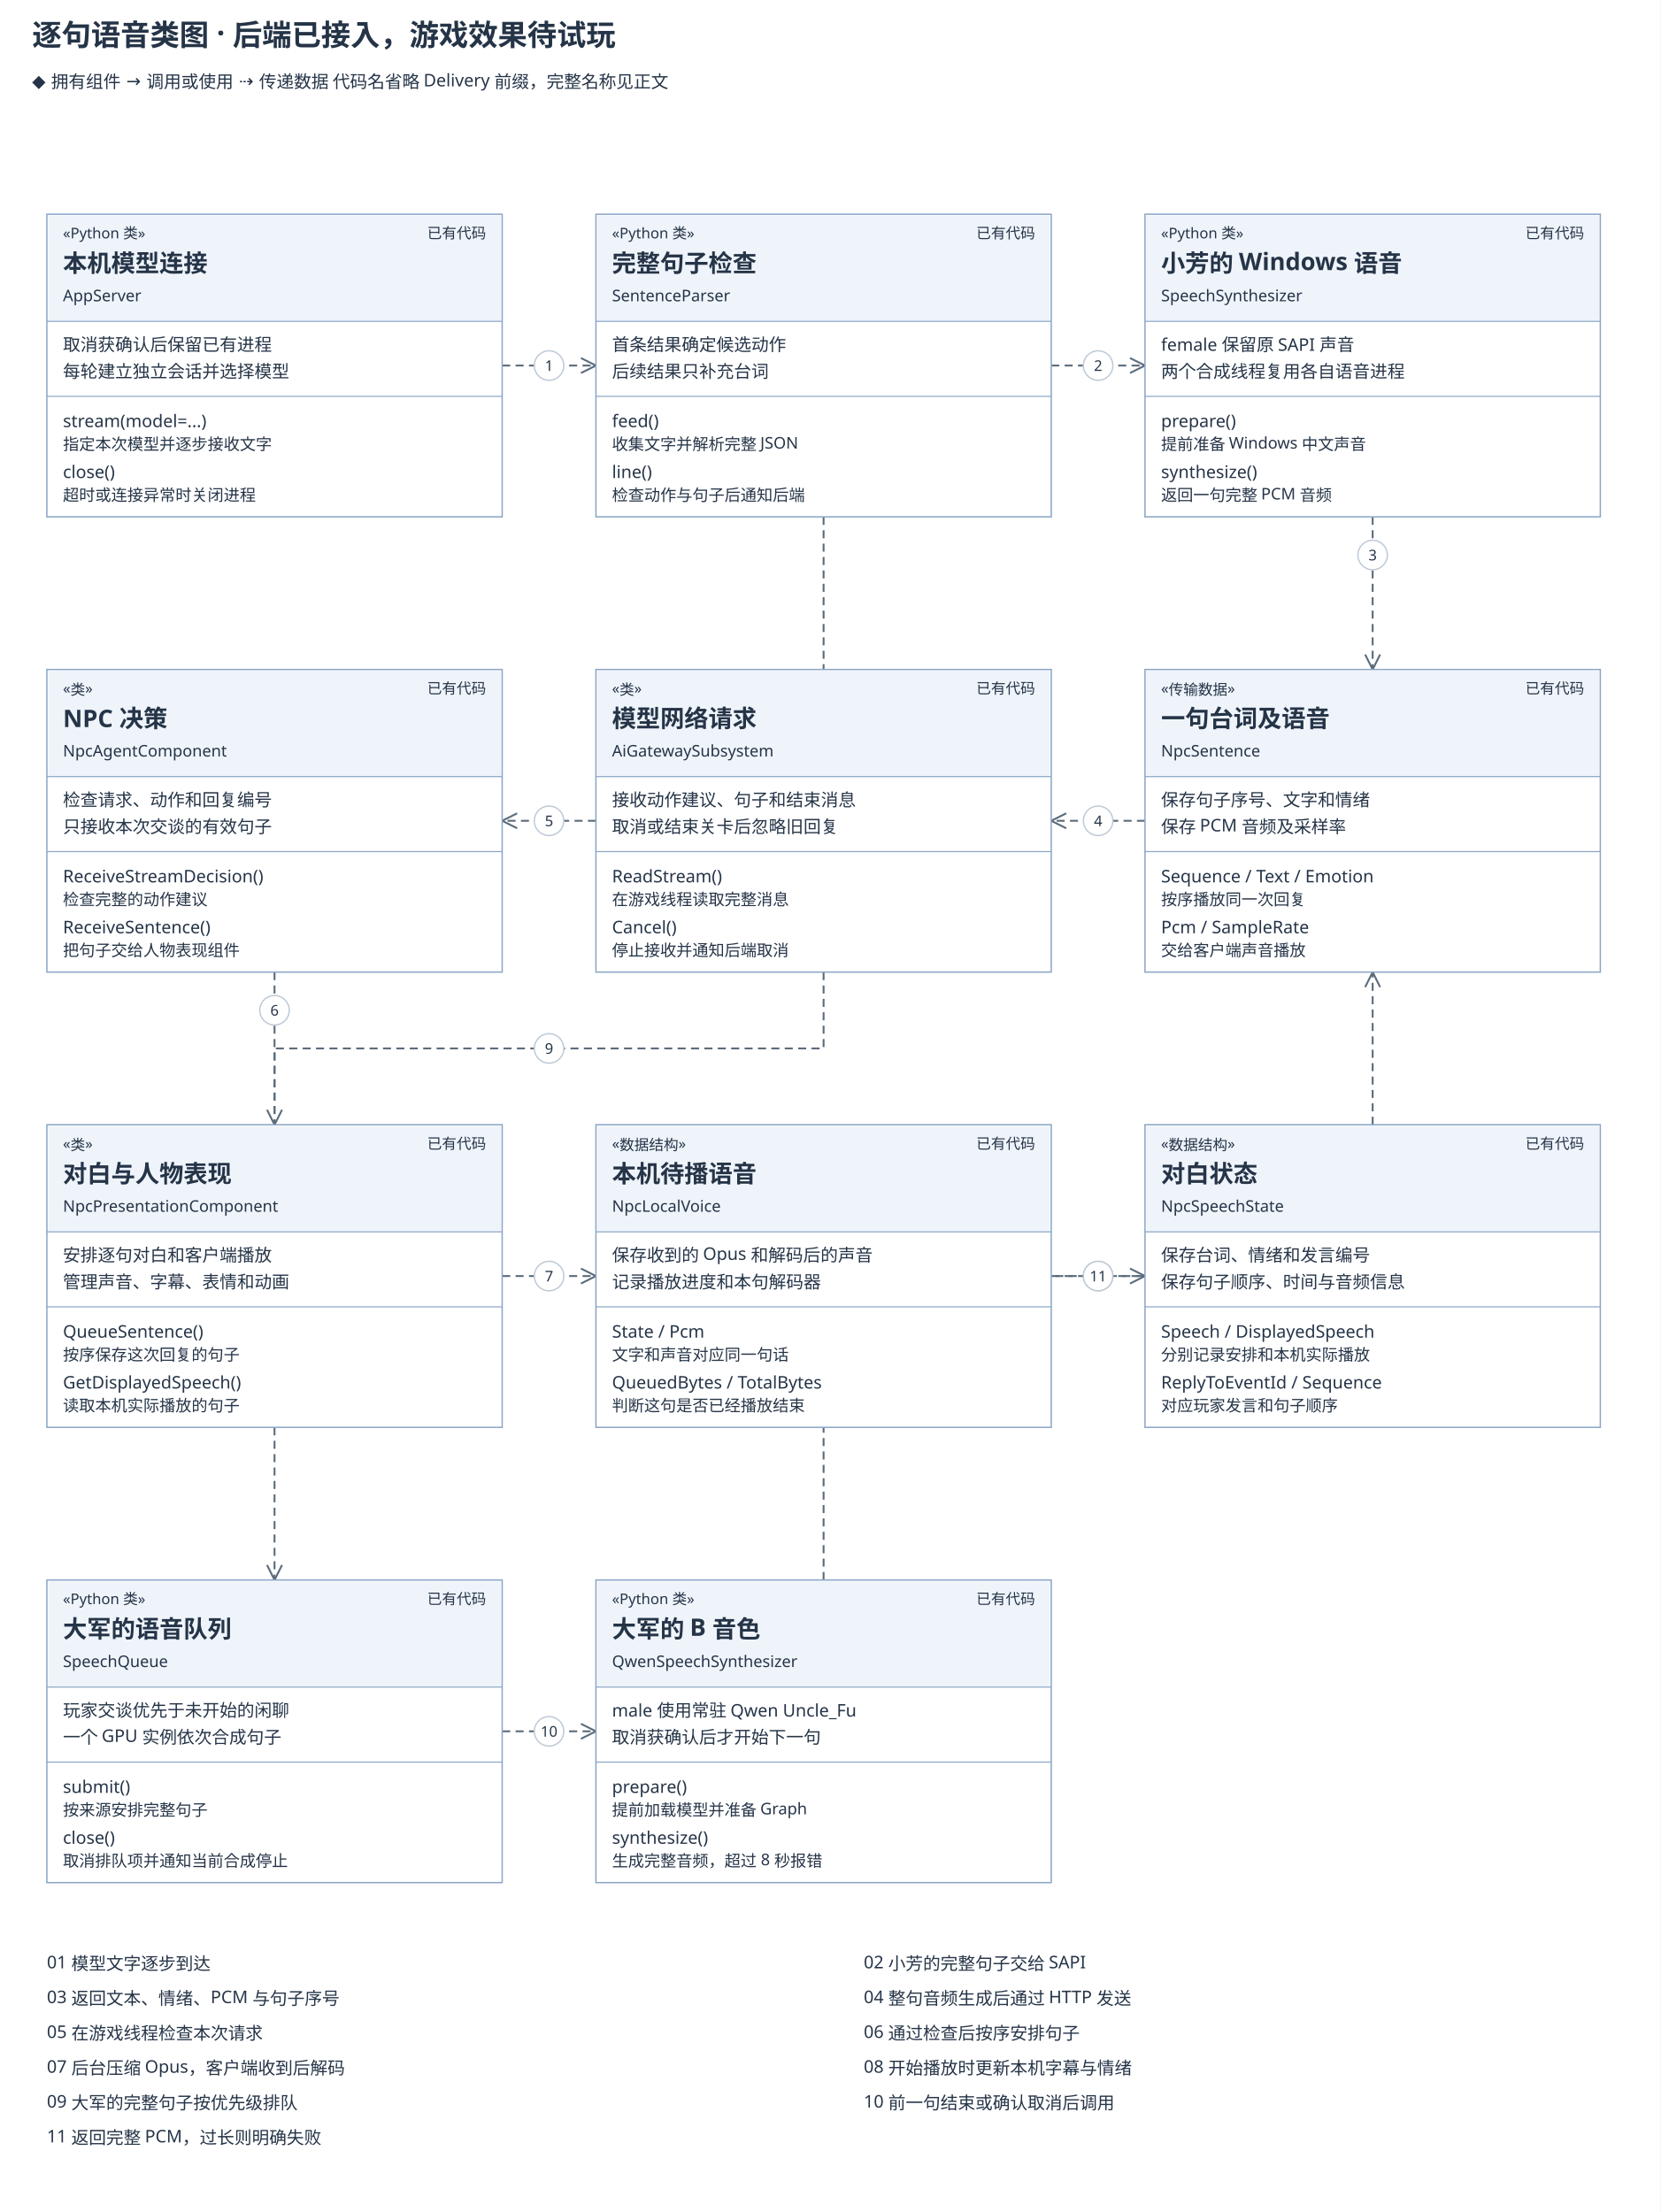
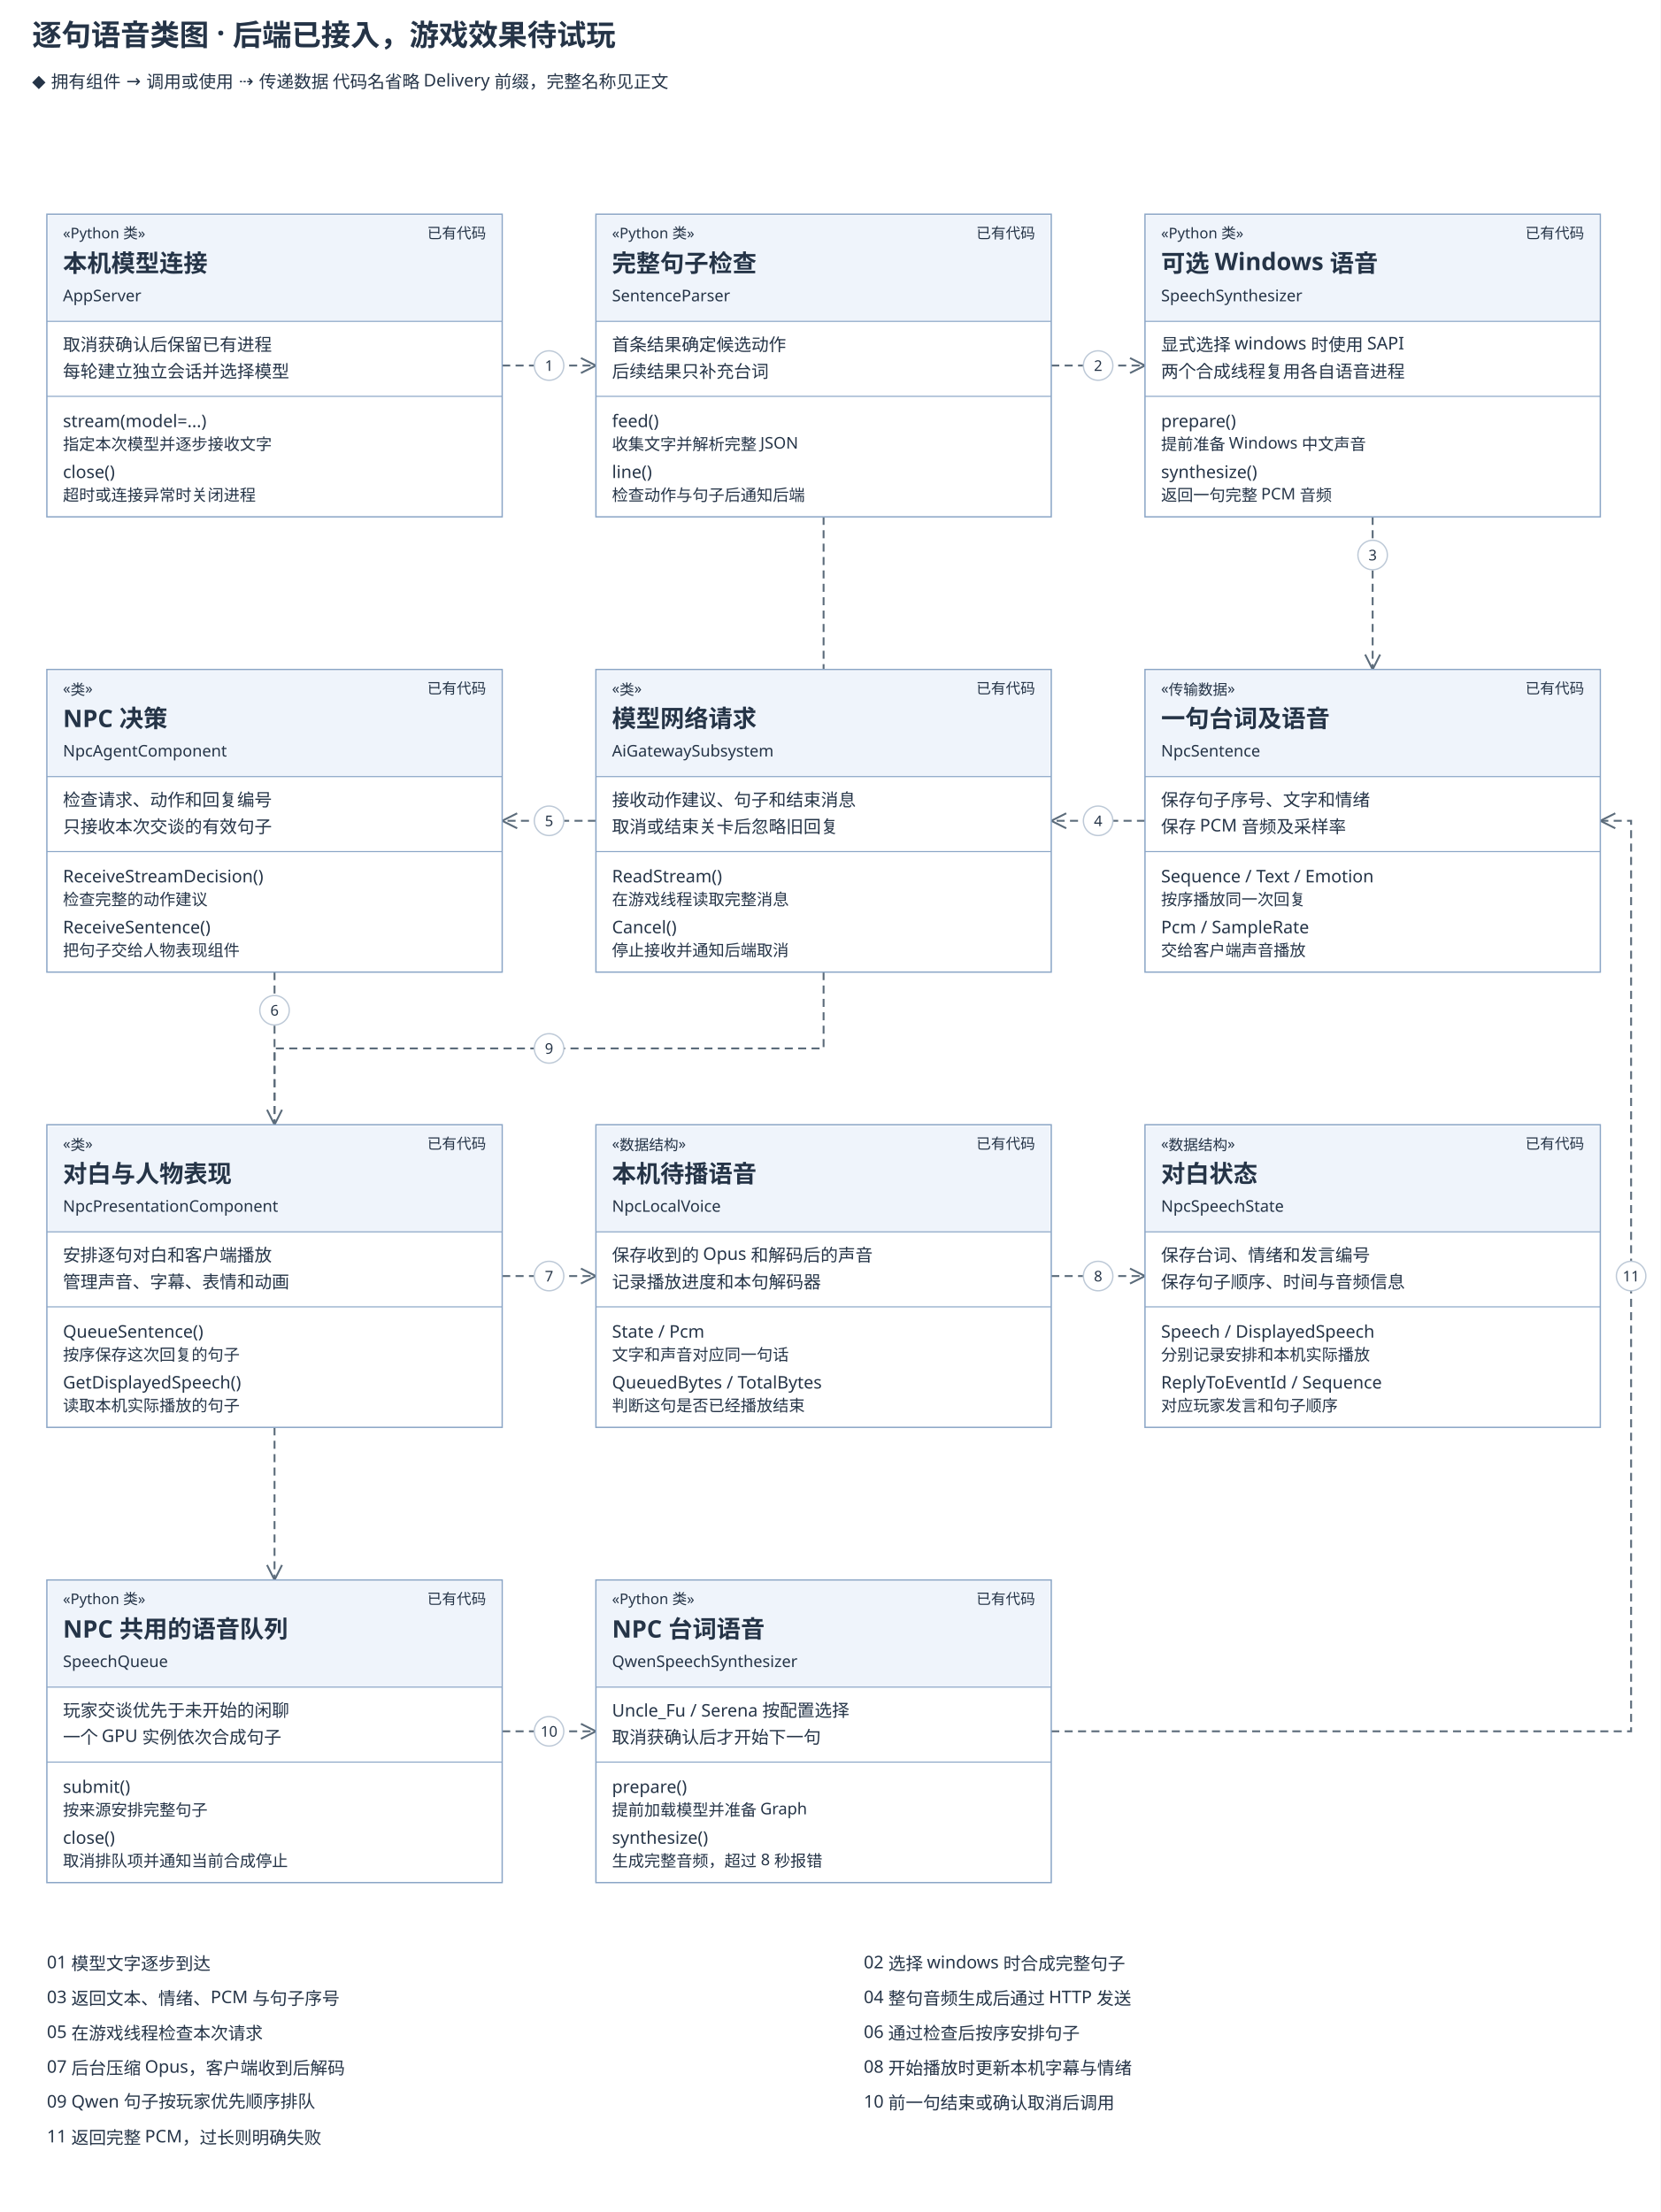
<svg xmlns="http://www.w3.org/2000/svg" width="1240" height="1652" viewBox="0 0 1240 1652" role="img" aria-label="逐句语音类图 · 后端已接入，游戏效果待试玩">
  <defs>
    <marker id="arrow" markerWidth="10" markerHeight="10" refX="9" refY="5" orient="auto">
      <path d="M1 1 L9 5 L1 9" fill="none" stroke="#5b6b7a" />
    </marker>
    <marker id="diamond" markerWidth="14" markerHeight="12" refX="1" refY="6" orient="auto">
      <path d="M1 6 L7 1 L13 6 L7 11 Z" fill="#5b6b7a" />
    </marker>
  </defs>
  <style>text{font-family:'Segoe UI','Microsoft YaHei',sans-serif;fill:#253447} .edge{fill:none;stroke:#5b6b7a;stroke-width:1.4} .lifeline{stroke:#98a5b2;stroke-dasharray:5 5} </style>
  <rect width="100%" height="100%" fill="#fff" />
  <text x="24" y="34" font-size="22" text-anchor="start" font-weight="600">逐句语音类图 · 后端已接入，游戏效果待试玩</text>
  <text x="24" y="65" font-size="13" text-anchor="start" font-weight="400">◆ 拥有组件   → 调用或使用   ⇢ 传递数据   代码名省略 Delivery 前缀，完整名称见正文</text>
  <polyline class="edge" points="375,273.0 445,273.0" marker-end="url(#arrow)" stroke-dasharray="6 4" />
  <circle cx="410.0" cy="273.0" r="11" fill="white" stroke="#bdc9d7" />
  <text x="410.0" y="277.0" font-size="11" text-anchor="middle" font-weight="400">1</text>
  <polyline class="edge" points="785,273.0 855,273.0" marker-end="url(#arrow)" stroke-dasharray="6 4" />
  <circle cx="820.0" cy="273.0" r="11" fill="white" stroke="#bdc9d7" />
  <text x="820.0" y="277.0" font-size="11" text-anchor="middle" font-weight="400">2</text>
  <polyline class="edge" points="1025.0,386 1025.0,443.0 1025.0,500" marker-end="url(#arrow)" stroke-dasharray="6 4" />
  <circle cx="1025.0" cy="414.5" r="11" fill="white" stroke="#bdc9d7" />
  <text x="1025.0" y="418.5" font-size="11" text-anchor="middle" font-weight="400">3</text>
  <polyline class="edge" points="855,613.0 785,613.0" marker-end="url(#arrow)" stroke-dasharray="6 4" />
  <circle cx="820.0" cy="613.0" r="11" fill="white" stroke="#bdc9d7" />
  <text x="820.0" y="617.0" font-size="11" text-anchor="middle" font-weight="400">4</text>
  <polyline class="edge" points="445,613.0 375,613.0" marker-end="url(#arrow)" stroke-dasharray="6 4" />
  <circle cx="410.0" cy="613.0" r="11" fill="white" stroke="#bdc9d7" />
  <text x="410.0" y="617.0" font-size="11" text-anchor="middle" font-weight="400">5</text>
  <polyline class="edge" points="205.0,726 205.0,783.0 205.0,840" marker-end="url(#arrow)" stroke-dasharray="6 4" />
  <circle cx="205.0" cy="754.5" r="11" fill="white" stroke="#bdc9d7" />
  <text x="205.0" y="758.5" font-size="11" text-anchor="middle" font-weight="400">6</text>
  <polyline class="edge" points="375,953.0 445,953.0" marker-end="url(#arrow)" stroke-dasharray="6 4" />
  <circle cx="410.0" cy="953.0" r="11" fill="white" stroke="#bdc9d7" />
  <text x="410.0" y="957.0" font-size="11" text-anchor="middle" font-weight="400">7</text>
  <polyline class="edge" points="785,953.0 855,953.0" marker-end="url(#arrow)" stroke-dasharray="6 4" />
  <circle cx="820.0" cy="953.0" r="11" fill="white" stroke="#bdc9d7" />
  <text x="820.0" y="957.0" font-size="11" text-anchor="middle" font-weight="400">8</text>
  <polyline class="edge" points="615.0,386 615.0,783.0 205.0,783.0 205.0,1180" marker-end="url(#arrow)" stroke-dasharray="6 4" />
  <circle cx="410.0" cy="783.0" r="11" fill="white" stroke="#bdc9d7" />
  <text x="410.0" y="787.0" font-size="11" text-anchor="middle" font-weight="400">9</text>
  <polyline class="edge" points="375,1293.0 445,1293.0" marker-end="url(#arrow)" stroke-dasharray="6 4" />
  <circle cx="410.0" cy="1293.0" r="11" fill="white" stroke="#bdc9d7" />
  <text x="410.0" y="1297.0" font-size="11" text-anchor="middle" font-weight="400">10</text>
-   <polyline class="edge" points="615.0,1180 615.0,953.0 1025.0,953.0 1025.0,726" marker-end="url(#arrow)" stroke-dasharray="6 4" />
-   <circle cx="820.0" cy="953.0" r="11" fill="white" stroke="#bdc9d7" />
-   <text x="820.0" y="957.0" font-size="11" text-anchor="middle" font-weight="400">11</text>
+   <polyline class="edge" points="785,1293.0 1218,1293.0 1218,613.0 1195,613.0" marker-end="url(#arrow)" stroke-dasharray="6 4" />
+   <circle cx="1218.0" cy="953.0" r="11" fill="white" stroke="#bdc9d7" />
+   <text x="1218.0" y="957.0" font-size="11" text-anchor="middle" font-weight="400">11</text>
  <g data-node="AppServer">
    <rect x="35" y="160" width="340" height="226" fill="white" stroke="#8aa5c6" />
    <path d="M36 161 H374 V240 H36 Z" fill="#eff4fb" />
    <text x="47" y="178" font-size="11" text-anchor="start" font-weight="400">«Python 类»</text>
    <text x="363" y="178" font-size="11" text-anchor="end" font-weight="400">已有代码</text>
    <text x="47" y="203" font-size="18" text-anchor="start" font-weight="600">本机模型连接</text>
    <text x="47" y="225" font-size="12" text-anchor="start" font-weight="400">AppServer</text>
    <path d="M35 240 H375 M35 296 H375" stroke="#8aa5c6" stroke-width=".8" />
    <text x="47" y="262" font-size="13" text-anchor="start" font-weight="400">取消获确认后保留已有进程</text>
    <text x="47" y="282" font-size="13" text-anchor="start" font-weight="400">每轮建立独立会话并选择模型</text>
    <text x="47" y="319" font-size="13" text-anchor="start" font-weight="400">stream(model=...)</text>
    <text x="47" y="336" font-size="12" text-anchor="start" font-weight="400">指定本次模型并逐步接收文字</text>
    <text x="47" y="357" font-size="13" text-anchor="start" font-weight="400">close()</text>
    <text x="47" y="374" font-size="12" text-anchor="start" font-weight="400">超时或连接异常时关闭进程</text>
  </g>
  <g data-node="SentenceParser">
    <rect x="445" y="160" width="340" height="226" fill="white" stroke="#8aa5c6" />
    <path d="M446 161 H784 V240 H446 Z" fill="#eff4fb" />
    <text x="457" y="178" font-size="11" text-anchor="start" font-weight="400">«Python 类»</text>
    <text x="773" y="178" font-size="11" text-anchor="end" font-weight="400">已有代码</text>
    <text x="457" y="203" font-size="18" text-anchor="start" font-weight="600">完整句子检查</text>
    <text x="457" y="225" font-size="12" text-anchor="start" font-weight="400">SentenceParser</text>
    <path d="M445 240 H785 M445 296 H785" stroke="#8aa5c6" stroke-width=".8" />
    <text x="457" y="262" font-size="13" text-anchor="start" font-weight="400">首条结果确定候选动作</text>
    <text x="457" y="282" font-size="13" text-anchor="start" font-weight="400">后续结果只补充台词</text>
    <text x="457" y="319" font-size="13" text-anchor="start" font-weight="400">feed()</text>
    <text x="457" y="336" font-size="12" text-anchor="start" font-weight="400">收集文字并解析完整 JSON</text>
    <text x="457" y="357" font-size="13" text-anchor="start" font-weight="400">line()</text>
    <text x="457" y="374" font-size="12" text-anchor="start" font-weight="400">检查动作与句子后通知后端</text>
  </g>
  <g data-node="SpeechSynthesizer">
    <rect x="855" y="160" width="340" height="226" fill="white" stroke="#8aa5c6" />
    <path d="M856 161 H1194 V240 H856 Z" fill="#eff4fb" />
    <text x="867" y="178" font-size="11" text-anchor="start" font-weight="400">«Python 类»</text>
    <text x="1183" y="178" font-size="11" text-anchor="end" font-weight="400">已有代码</text>
-     <text x="867" y="203" font-size="18" text-anchor="start" font-weight="600">小芳的 Windows 语音</text>
+     <text x="867" y="203" font-size="18" text-anchor="start" font-weight="600">可选 Windows 语音</text>
    <text x="867" y="225" font-size="12" text-anchor="start" font-weight="400">SpeechSynthesizer</text>
    <path d="M855 240 H1195 M855 296 H1195" stroke="#8aa5c6" stroke-width=".8" />
-     <text x="867" y="262" font-size="13" text-anchor="start" font-weight="400">female 保留原 SAPI 声音</text>
+     <text x="867" y="262" font-size="13" text-anchor="start" font-weight="400">显式选择 windows 时使用 SAPI</text>
    <text x="867" y="282" font-size="13" text-anchor="start" font-weight="400">两个合成线程复用各自语音进程</text>
    <text x="867" y="319" font-size="13" text-anchor="start" font-weight="400">prepare()</text>
    <text x="867" y="336" font-size="12" text-anchor="start" font-weight="400">提前准备 Windows 中文声音</text>
    <text x="867" y="357" font-size="13" text-anchor="start" font-weight="400">synthesize()</text>
    <text x="867" y="374" font-size="12" text-anchor="start" font-weight="400">返回一句完整 PCM 音频</text>
  </g>
  <g data-node="UDeliveryNpcAgentComponent">
    <rect x="35" y="500" width="340" height="226" fill="white" stroke="#8aa5c6" />
    <path d="M36 501 H374 V580 H36 Z" fill="#eff4fb" />
    <text x="47" y="518" font-size="11" text-anchor="start" font-weight="400">«类»</text>
    <text x="363" y="518" font-size="11" text-anchor="end" font-weight="400">已有代码</text>
    <text x="47" y="543" font-size="18" text-anchor="start" font-weight="600">NPC 决策</text>
    <text x="47" y="565" font-size="12" text-anchor="start" font-weight="400">NpcAgentComponent</text>
    <path d="M35 580 H375 M35 636 H375" stroke="#8aa5c6" stroke-width=".8" />
    <text x="47" y="602" font-size="13" text-anchor="start" font-weight="400">检查请求、动作和回复编号</text>
    <text x="47" y="622" font-size="13" text-anchor="start" font-weight="400">只接收本次交谈的有效句子</text>
    <text x="47" y="659" font-size="13" text-anchor="start" font-weight="400">ReceiveStreamDecision()</text>
    <text x="47" y="676" font-size="12" text-anchor="start" font-weight="400">检查完整的动作建议</text>
    <text x="47" y="697" font-size="13" text-anchor="start" font-weight="400">ReceiveSentence()</text>
    <text x="47" y="714" font-size="12" text-anchor="start" font-weight="400">把句子交给人物表现组件</text>
  </g>
  <g data-node="UDeliveryAiGatewaySubsystem">
    <rect x="445" y="500" width="340" height="226" fill="white" stroke="#8aa5c6" />
    <path d="M446 501 H784 V580 H446 Z" fill="#eff4fb" />
    <text x="457" y="518" font-size="11" text-anchor="start" font-weight="400">«类»</text>
    <text x="773" y="518" font-size="11" text-anchor="end" font-weight="400">已有代码</text>
    <text x="457" y="543" font-size="18" text-anchor="start" font-weight="600">模型网络请求</text>
    <text x="457" y="565" font-size="12" text-anchor="start" font-weight="400">AiGatewaySubsystem</text>
    <path d="M445 580 H785 M445 636 H785" stroke="#8aa5c6" stroke-width=".8" />
    <text x="457" y="602" font-size="13" text-anchor="start" font-weight="400">接收动作建议、句子和结束消息</text>
    <text x="457" y="622" font-size="13" text-anchor="start" font-weight="400">取消或结束关卡后忽略旧回复</text>
    <text x="457" y="659" font-size="13" text-anchor="start" font-weight="400">ReadStream()</text>
    <text x="457" y="676" font-size="12" text-anchor="start" font-weight="400">在游戏线程读取完整消息</text>
    <text x="457" y="697" font-size="13" text-anchor="start" font-weight="400">Cancel()</text>
    <text x="457" y="714" font-size="12" text-anchor="start" font-weight="400">停止接收并通知后端取消</text>
  </g>
  <g data-node="FDeliveryNpcSentence">
    <rect x="855" y="500" width="340" height="226" fill="white" stroke="#8aa5c6" />
    <path d="M856 501 H1194 V580 H856 Z" fill="#eff4fb" />
    <text x="867" y="518" font-size="11" text-anchor="start" font-weight="400">«传输数据»</text>
    <text x="1183" y="518" font-size="11" text-anchor="end" font-weight="400">已有代码</text>
    <text x="867" y="543" font-size="18" text-anchor="start" font-weight="600">一句台词及语音</text>
    <text x="867" y="565" font-size="12" text-anchor="start" font-weight="400">NpcSentence</text>
    <path d="M855 580 H1195 M855 636 H1195" stroke="#8aa5c6" stroke-width=".8" />
    <text x="867" y="602" font-size="13" text-anchor="start" font-weight="400">保存句子序号、文字和情绪</text>
    <text x="867" y="622" font-size="13" text-anchor="start" font-weight="400">保存 PCM 音频及采样率</text>
    <text x="867" y="659" font-size="13" text-anchor="start" font-weight="400">Sequence / Text / Emotion</text>
    <text x="867" y="676" font-size="12" text-anchor="start" font-weight="400">按序播放同一次回复</text>
    <text x="867" y="697" font-size="13" text-anchor="start" font-weight="400">Pcm / SampleRate</text>
    <text x="867" y="714" font-size="12" text-anchor="start" font-weight="400">交给客户端声音播放</text>
  </g>
  <g data-node="UDeliveryNpcPresentationComponent">
    <rect x="35" y="840" width="340" height="226" fill="white" stroke="#8aa5c6" />
    <path d="M36 841 H374 V920 H36 Z" fill="#eff4fb" />
    <text x="47" y="858" font-size="11" text-anchor="start" font-weight="400">«类»</text>
    <text x="363" y="858" font-size="11" text-anchor="end" font-weight="400">已有代码</text>
    <text x="47" y="883" font-size="18" text-anchor="start" font-weight="600">对白与人物表现</text>
    <text x="47" y="905" font-size="12" text-anchor="start" font-weight="400">NpcPresentationComponent</text>
    <path d="M35 920 H375 M35 976 H375" stroke="#8aa5c6" stroke-width=".8" />
    <text x="47" y="942" font-size="13" text-anchor="start" font-weight="400">安排逐句对白和客户端播放</text>
    <text x="47" y="962" font-size="13" text-anchor="start" font-weight="400">管理声音、字幕、表情和动画</text>
    <text x="47" y="999" font-size="13" text-anchor="start" font-weight="400">QueueSentence()</text>
    <text x="47" y="1016" font-size="12" text-anchor="start" font-weight="400">按序保存这次回复的句子</text>
    <text x="47" y="1037" font-size="13" text-anchor="start" font-weight="400">GetDisplayedSpeech()</text>
    <text x="47" y="1054" font-size="12" text-anchor="start" font-weight="400">读取本机实际播放的句子</text>
  </g>
  <g data-node="FDeliveryNpcLocalVoice">
    <rect x="445" y="840" width="340" height="226" fill="white" stroke="#8aa5c6" />
    <path d="M446 841 H784 V920 H446 Z" fill="#eff4fb" />
    <text x="457" y="858" font-size="11" text-anchor="start" font-weight="400">«数据结构»</text>
    <text x="773" y="858" font-size="11" text-anchor="end" font-weight="400">已有代码</text>
    <text x="457" y="883" font-size="18" text-anchor="start" font-weight="600">本机待播语音</text>
    <text x="457" y="905" font-size="12" text-anchor="start" font-weight="400">NpcLocalVoice</text>
    <path d="M445 920 H785 M445 976 H785" stroke="#8aa5c6" stroke-width=".8" />
    <text x="457" y="942" font-size="13" text-anchor="start" font-weight="400">保存收到的 Opus 和解码后的声音</text>
    <text x="457" y="962" font-size="13" text-anchor="start" font-weight="400">记录播放进度和本句解码器</text>
    <text x="457" y="999" font-size="13" text-anchor="start" font-weight="400">State / Pcm</text>
    <text x="457" y="1016" font-size="12" text-anchor="start" font-weight="400">文字和声音对应同一句话</text>
    <text x="457" y="1037" font-size="13" text-anchor="start" font-weight="400">QueuedBytes / TotalBytes</text>
    <text x="457" y="1054" font-size="12" text-anchor="start" font-weight="400">判断这句是否已经播放结束</text>
  </g>
  <g data-node="FDeliveryNpcSpeechState">
    <rect x="855" y="840" width="340" height="226" fill="white" stroke="#8aa5c6" />
    <path d="M856 841 H1194 V920 H856 Z" fill="#eff4fb" />
    <text x="867" y="858" font-size="11" text-anchor="start" font-weight="400">«数据结构»</text>
    <text x="1183" y="858" font-size="11" text-anchor="end" font-weight="400">已有代码</text>
    <text x="867" y="883" font-size="18" text-anchor="start" font-weight="600">对白状态</text>
    <text x="867" y="905" font-size="12" text-anchor="start" font-weight="400">NpcSpeechState</text>
    <path d="M855 920 H1195 M855 976 H1195" stroke="#8aa5c6" stroke-width=".8" />
    <text x="867" y="942" font-size="13" text-anchor="start" font-weight="400">保存台词、情绪和发言编号</text>
    <text x="867" y="962" font-size="13" text-anchor="start" font-weight="400">保存句子顺序、时间与音频信息</text>
    <text x="867" y="999" font-size="13" text-anchor="start" font-weight="400">Speech / DisplayedSpeech</text>
    <text x="867" y="1016" font-size="12" text-anchor="start" font-weight="400">分别记录安排和本机实际播放</text>
    <text x="867" y="1037" font-size="13" text-anchor="start" font-weight="400">ReplyToEventId / Sequence</text>
    <text x="867" y="1054" font-size="12" text-anchor="start" font-weight="400">对应玩家发言和句子顺序</text>
  </g>
  <g data-node="SpeechQueue">
    <rect x="35" y="1180" width="340" height="226" fill="white" stroke="#8aa5c6" />
    <path d="M36 1181 H374 V1260 H36 Z" fill="#eff4fb" />
    <text x="47" y="1198" font-size="11" text-anchor="start" font-weight="400">«Python 类»</text>
    <text x="363" y="1198" font-size="11" text-anchor="end" font-weight="400">已有代码</text>
-     <text x="47" y="1223" font-size="18" text-anchor="start" font-weight="600">大军的语音队列</text>
+     <text x="47" y="1223" font-size="18" text-anchor="start" font-weight="600">NPC 共用的语音队列</text>
    <text x="47" y="1245" font-size="12" text-anchor="start" font-weight="400">SpeechQueue</text>
    <path d="M35 1260 H375 M35 1316 H375" stroke="#8aa5c6" stroke-width=".8" />
    <text x="47" y="1282" font-size="13" text-anchor="start" font-weight="400">玩家交谈优先于未开始的闲聊</text>
    <text x="47" y="1302" font-size="13" text-anchor="start" font-weight="400">一个 GPU 实例依次合成句子</text>
    <text x="47" y="1339" font-size="13" text-anchor="start" font-weight="400">submit()</text>
    <text x="47" y="1356" font-size="12" text-anchor="start" font-weight="400">按来源安排完整句子</text>
    <text x="47" y="1377" font-size="13" text-anchor="start" font-weight="400">close()</text>
    <text x="47" y="1394" font-size="12" text-anchor="start" font-weight="400">取消排队项并通知当前合成停止</text>
  </g>
  <g data-node="QwenSpeechSynthesizer">
    <rect x="445" y="1180" width="340" height="226" fill="white" stroke="#8aa5c6" />
    <path d="M446 1181 H784 V1260 H446 Z" fill="#eff4fb" />
    <text x="457" y="1198" font-size="11" text-anchor="start" font-weight="400">«Python 类»</text>
    <text x="773" y="1198" font-size="11" text-anchor="end" font-weight="400">已有代码</text>
-     <text x="457" y="1223" font-size="18" text-anchor="start" font-weight="600">大军的 B 音色</text>
+     <text x="457" y="1223" font-size="18" text-anchor="start" font-weight="600">NPC 台词语音</text>
    <text x="457" y="1245" font-size="12" text-anchor="start" font-weight="400">QwenSpeechSynthesizer</text>
    <path d="M445 1260 H785 M445 1316 H785" stroke="#8aa5c6" stroke-width=".8" />
-     <text x="457" y="1282" font-size="13" text-anchor="start" font-weight="400">male 使用常驻 Qwen Uncle_Fu</text>
+     <text x="457" y="1282" font-size="13" text-anchor="start" font-weight="400">Uncle_Fu / Serena 按配置选择</text>
    <text x="457" y="1302" font-size="13" text-anchor="start" font-weight="400">取消获确认后才开始下一句</text>
    <text x="457" y="1339" font-size="13" text-anchor="start" font-weight="400">prepare()</text>
    <text x="457" y="1356" font-size="12" text-anchor="start" font-weight="400">提前加载模型并准备 Graph</text>
    <text x="457" y="1377" font-size="13" text-anchor="start" font-weight="400">synthesize()</text>
    <text x="457" y="1394" font-size="12" text-anchor="start" font-weight="400">生成完整音频，超过 8 秒报错</text>
  </g>
  <text x="35" y="1470" font-size="13" text-anchor="start" font-weight="400">01  模型文字逐步到达</text>
-   <text x="645" y="1470" font-size="13" text-anchor="start" font-weight="400">02  小芳的完整句子交给 SAPI</text>
+   <text x="645" y="1470" font-size="13" text-anchor="start" font-weight="400">02  选择 windows 时合成完整句子</text>
  <text x="35" y="1496" font-size="13" text-anchor="start" font-weight="400">03  返回文本、情绪、PCM 与句子序号</text>
  <text x="645" y="1496" font-size="13" text-anchor="start" font-weight="400">04  整句音频生成后通过 HTTP 发送</text>
  <text x="35" y="1522" font-size="13" text-anchor="start" font-weight="400">05  在游戏线程检查本次请求</text>
  <text x="645" y="1522" font-size="13" text-anchor="start" font-weight="400">06  通过检查后按序安排句子</text>
  <text x="35" y="1548" font-size="13" text-anchor="start" font-weight="400">07  后台压缩 Opus，客户端收到后解码</text>
  <text x="645" y="1548" font-size="13" text-anchor="start" font-weight="400">08  开始播放时更新本机字幕与情绪</text>
-   <text x="35" y="1574" font-size="13" text-anchor="start" font-weight="400">09  大军的完整句子按优先级排队</text>
+   <text x="35" y="1574" font-size="13" text-anchor="start" font-weight="400">09  Qwen 句子按玩家优先顺序排队</text>
  <text x="645" y="1574" font-size="13" text-anchor="start" font-weight="400">10  前一句结束或确认取消后调用</text>
  <text x="35" y="1600" font-size="13" text-anchor="start" font-weight="400">11  返回完整 PCM，过长则明确失败</text>
</svg>
